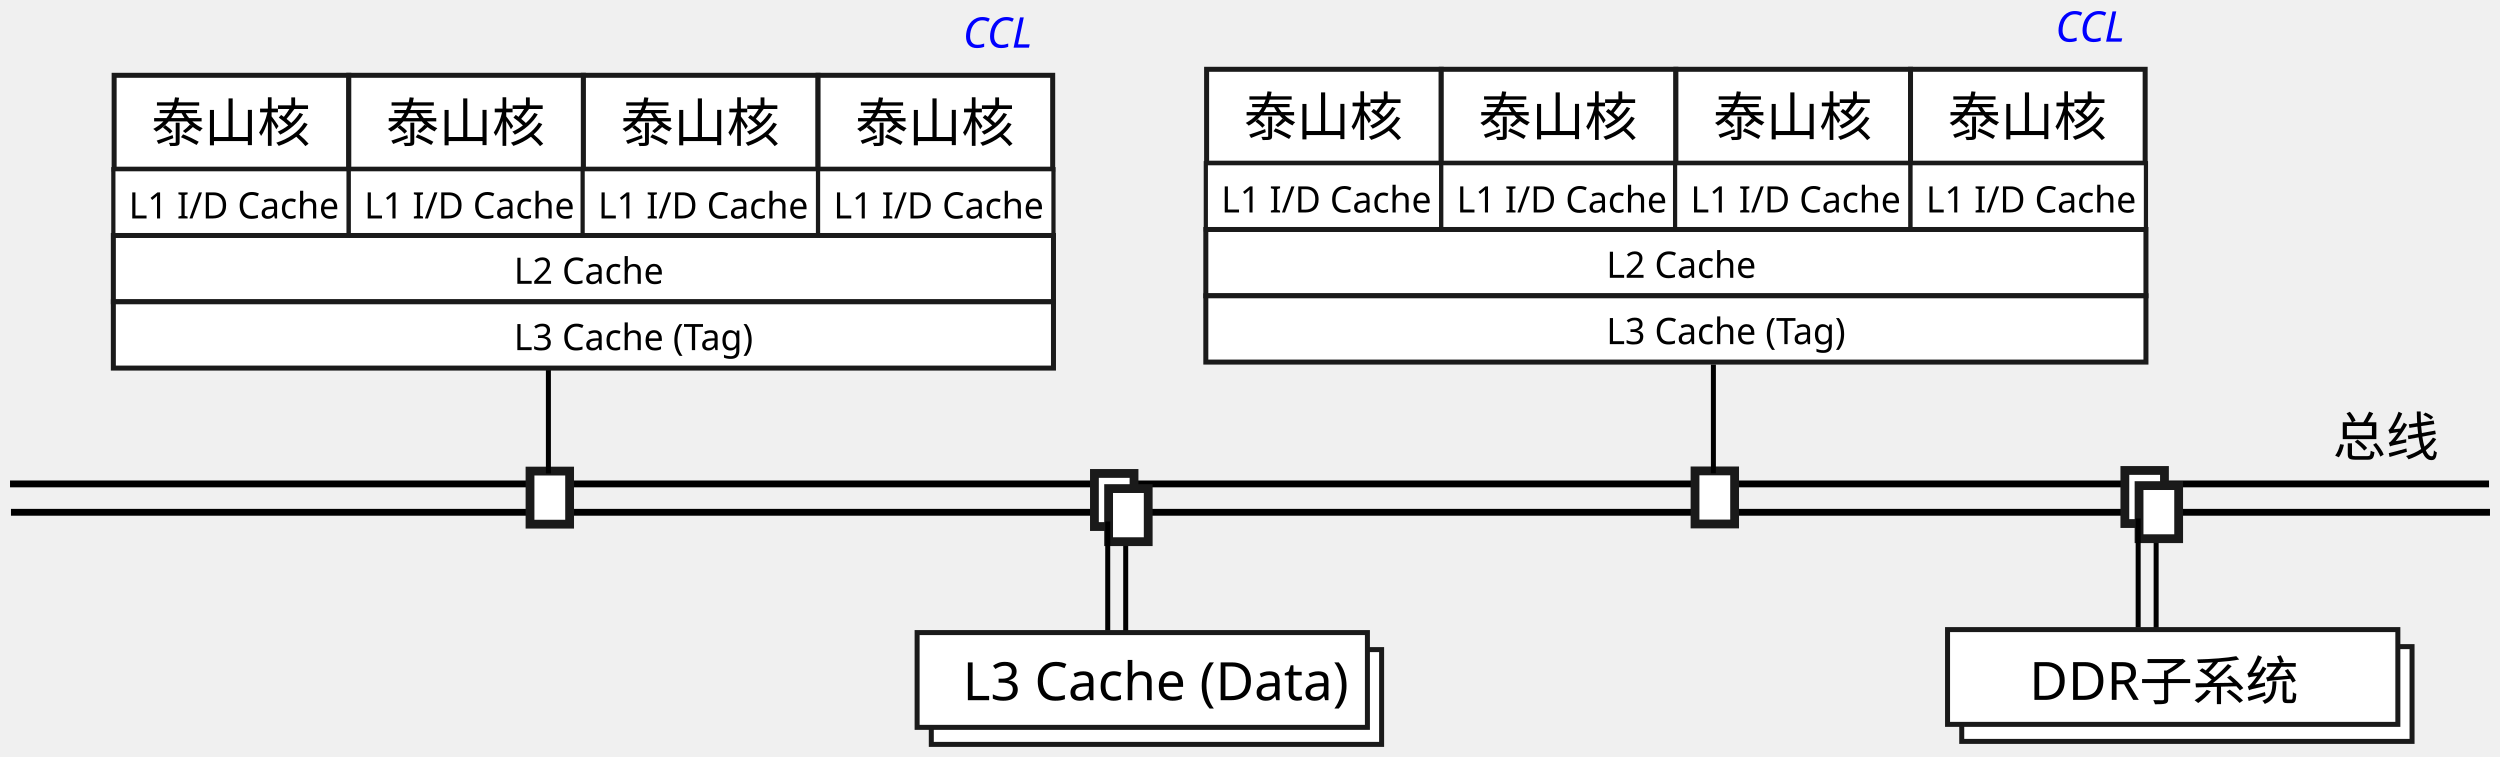
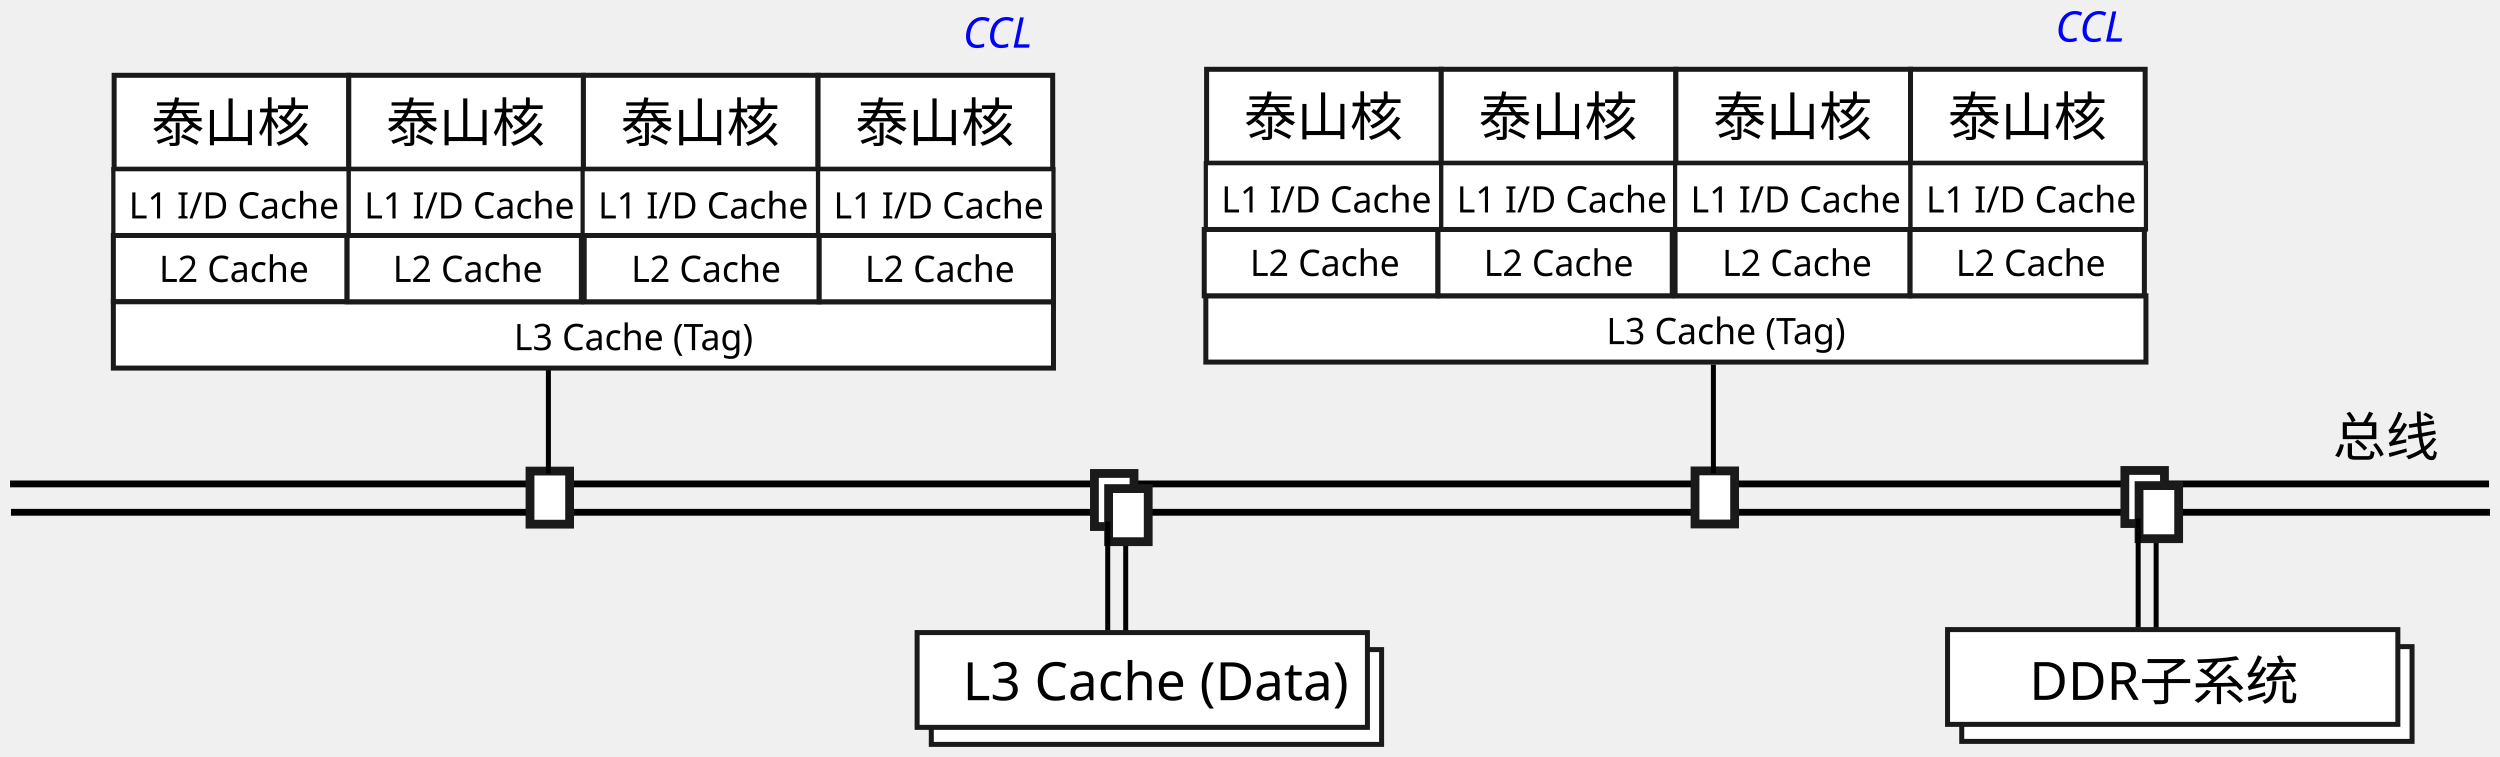
<svg xmlns="http://www.w3.org/2000/svg" width="499.338mm" height="151.181mm" viewBox="0 0 499.338 151.181" version="1.1" id="svg8">
  <defs id="defs2">
    <marker orient="auto" refY="0" refX="0" id="Arrow1Mend" style="overflow:visible">
      <path id="path3412" d="M 0,0 5,-5 -12.5,0 5,5 Z" style="fill:#0000ff;fill-opacity:1;fill-rule:evenodd;stroke:#0000ff;stroke-width:1pt;stroke-opacity:1" transform="matrix(-0.4,0,0,-0.4,-4,0)" />
    </marker>
    <marker orient="auto" refY="0" refX="0" id="marker3534" style="overflow:visible">
      <path id="path3532" d="M 0,0 5,-5 -12.5,0 5,5 Z" style="fill:#0000ff;fill-opacity:1;fill-rule:evenodd;stroke:#0000ff;stroke-width:1pt;stroke-opacity:1" transform="matrix(-0.8,0,0,-0.8,-10,0)" />
    </marker>
    <marker style="overflow:visible" id="marker3452" refX="0" refY="0" orient="auto">
      <path transform="matrix(0.8,0,0,0.8,10,0)" style="fill:#000000;fill-opacity:1;fill-rule:evenodd;stroke:#000000;stroke-width:1pt;stroke-opacity:1" d="M 0,0 5,-5 -12.5,0 5,5 Z" id="path3450" />
    </marker>
    <marker orient="auto" refY="0" refX="0" id="marker3374" style="overflow:visible">
      <path id="path3372" d="M 0,0 5,-5 -12.5,0 5,5 Z" style="fill:#000000;fill-opacity:1;fill-rule:evenodd;stroke:#000000;stroke-width:1pt;stroke-opacity:1" transform="matrix(-0.8,0,0,-0.8,-10,0)" />
    </marker>
    <marker orient="auto" refY="0" refX="0" id="Arrow1Lend" style="overflow:visible">
      <path id="path923" d="M 0,0 5,-5 -12.5,0 5,5 Z" style="fill:#000000;fill-opacity:1;fill-rule:evenodd;stroke:#000000;stroke-width:1pt;stroke-opacity:1" transform="matrix(-0.8,0,0,-0.8,-10,0)" />
    </marker>
    <marker orient="auto" refY="0" refX="0" id="Arrow2Lend" style="overflow:visible">
      <path id="path941" style="fill:#000000;fill-opacity:1;fill-rule:evenodd;stroke:#000000;stroke-width:0.625;stroke-linejoin:round;stroke-opacity:1" d="M 8.719,4.034 -2.207,0.016 8.719,-4.002 c -1.745,2.372 -1.735,5.617 -6e-7,8.035 z" transform="matrix(-1.1,0,0,-1.1,-1.1,0)" />
    </marker>
    <marker orient="auto" refY="0" refX="0" id="Arrow1Lend-2" style="overflow:visible">
      <path id="path923-7" d="M 0,0 5,-5 -12.5,0 5,5 Z" style="fill:#000000;fill-opacity:1;fill-rule:evenodd;stroke:#000000;stroke-width:1pt;stroke-opacity:1" transform="matrix(-0.8,0,0,-0.8,-10,0)" />
    </marker>
    <marker orient="auto" refY="0" refX="0" id="Arrow1Mend-1" style="overflow:visible">
      <path id="path3412-9" d="M 0,0 5,-5 -12.5,0 5,5 Z" style="fill:#0000ff;fill-opacity:1;fill-rule:evenodd;stroke:#0000ff;stroke-width:1pt;stroke-opacity:1" transform="matrix(-0.4,0,0,-0.4,-4,0)" />
    </marker>
    <marker orient="auto" refY="0" refX="0" id="Arrow1Mend-1-4" style="overflow:visible">
      <path id="path3412-9-5" d="M 0,0 5,-5 -12.5,0 5,5 Z" style="fill:#0000ff;fill-opacity:1;fill-rule:evenodd;stroke:#0000ff;stroke-width:1pt;stroke-opacity:1" transform="matrix(-0.4,0,0,-0.4,-4,0)" />
    </marker>
    <marker orient="auto" refY="0" refX="0" id="Arrow1Mend-6" style="overflow:visible">
      <path id="path3412-93" d="M 0,0 5,-5 -12.5,0 5,5 Z" style="fill:#0000ff;fill-opacity:1;fill-rule:evenodd;stroke:#0000ff;stroke-width:1pt;stroke-opacity:1" transform="matrix(-0.4,0,0,-0.4,-4,0)" />
    </marker>
    <marker orient="auto" refY="0" refX="0" id="Arrow1Mend-2" style="overflow:visible">
      <path id="path3412-5" d="M 0,0 5,-5 -12.5,0 5,5 Z" style="fill:#0000ff;fill-opacity:1;fill-rule:evenodd;stroke:#0000ff;stroke-width:1pt;stroke-opacity:1" transform="matrix(-0.4,0,0,-0.4,-4,0)" />
    </marker>
    <marker orient="auto" refY="0" refX="0" id="Arrow1Mend-2-7" style="overflow:visible">
      <path id="path3412-5-4" d="M 0,0 5,-5 -12.5,0 5,5 Z" style="fill:#0000ff;fill-opacity:1;fill-rule:evenodd;stroke:#0000ff;stroke-width:1pt;stroke-opacity:1" transform="matrix(-0.4,0,0,-0.4,-4,0)" />
    </marker>
  </defs>
  <g id="layer1" transform="translate(-57.87259,340.9226)">
    <path style="fill:none;stroke:#000000;stroke-width:1;stroke-linecap:butt;stroke-linejoin:miter;stroke-miterlimit:4;stroke-dasharray:none;stroke-opacity:1" d="m 282.716,-211.062 v -21.734" id="path1023-4-2-6-6-5" />
    <text xml:space="preserve" style="font-style:normal;font-weight:normal;font-size:10.583px;line-height:1.25;font-family:sans-serif;letter-spacing:0px;word-spacing:0px;fill:#000000;fill-opacity:1;stroke:none;stroke-width:0.265" x="523.834" y="-249.834" id="text2119-4-9-7">
      <tspan id="tspan2117-0-8-2" x="523.834" y="-249.834" style="stroke-width:0.265">总线</tspan>
    </text>
    <path style="fill:none;stroke:#000000;stroke-width:1.365;stroke-linecap:butt;stroke-linejoin:miter;stroke-miterlimit:4;stroke-dasharray:none;stroke-opacity:1" d="M 59.873,-244.269 H 555.021" id="path971" />
    <path style="fill:none;stroke:#000000;stroke-width:1.365;stroke-linecap:butt;stroke-linejoin:miter;stroke-miterlimit:4;stroke-dasharray:none;stroke-opacity:1" d="M 60.062,-238.599 H 555.21" id="path971-6" />
    <rect style="opacity:1;fill:#ffffff;fill-opacity:1;stroke:#1a1a1a;stroke-width:1.758;stroke-miterlimit:4;stroke-dasharray:none;stroke-dashoffset:0" id="rect873-36-7-93-8-0-2-3-6-0-0" width="7.91" height="10.603" x="163.735" y="-246.83" />
    <path style="fill:none;stroke:#000000;stroke-width:1;stroke-linecap:butt;stroke-linejoin:miter;stroke-miterlimit:4;stroke-dasharray:none;stroke-opacity:1" d="m 167.407,-246.348 v -21.734" id="path1023" />
    <rect style="opacity:1;fill:#ffffff;fill-opacity:1;stroke:#1a1a1a;stroke-width:1.758;stroke-miterlimit:4;stroke-dasharray:none;stroke-dashoffset:0" id="rect873-36-7-93-8-0-2-3-6-0-0-3" width="7.91" height="10.603" x="396.427" y="-246.868" />
    <path style="fill:none;stroke:#000000;stroke-width:1;stroke-linecap:butt;stroke-linejoin:miter;stroke-miterlimit:4;stroke-dasharray:none;stroke-opacity:1" d="m 400.098,-246.386 v -21.734" id="path1023-4" />
    <rect style="opacity:1;fill:#ffffff;fill-opacity:1;stroke:#1a1a1a;stroke-width:1.758;stroke-miterlimit:4;stroke-dasharray:none;stroke-dashoffset:0" id="rect873-36-7-93-8-0-2-3-6-0-0-3-3" width="7.91" height="10.603" x="276.467" y="-246.358" />
    <rect style="opacity:1;fill:#ffffff;fill-opacity:1;stroke:#1a1a1a;stroke-width:1.758;stroke-miterlimit:4;stroke-dasharray:none;stroke-dashoffset:0" id="rect873-36-7-93-8-0-2-3-6-0-0-3-3-1" width="7.91" height="10.603" x="279.301" y="-243.334" />
    <rect style="opacity:1;fill:#ffffff;fill-opacity:1;stroke:#1a1a1a;stroke-width:1;stroke-miterlimit:4;stroke-dasharray:none;stroke-dashoffset:0" id="rect873-36-7-93-8-0-2-3-6-0-1-6-0-5-3" width="89.942" height="18.93" x="243.887" y="-211.172" />
    <rect style="opacity:1;fill:#ffffff;fill-opacity:1;stroke:#1a1a1a;stroke-width:1;stroke-miterlimit:4;stroke-dasharray:none;stroke-dashoffset:0" id="rect873-36-7-93-8-0-2-3-6-0-1-6-4-7" width="89.942" height="18.93" x="241.052" y="-214.574" />
    <text xml:space="preserve" style="font-style:normal;font-weight:normal;font-size:10.583px;line-height:1.25;font-family:sans-serif;letter-spacing:0px;word-spacing:0px;fill:#000000;fill-opacity:1;stroke:none;stroke-width:0.265" x="250.156" y="-201.069" id="text2119-4-6-2-9-2-1-7-4">
      <tspan id="tspan2117-0-7-9-3-9-0-6-5" x="250.156" y="-201.069" style="stroke-width:0.265">L3 Cache (Data)</tspan>
    </text>
    <path style="fill:none;stroke:#000000;stroke-width:1;stroke-linecap:butt;stroke-linejoin:miter;stroke-miterlimit:4;stroke-dasharray:none;stroke-opacity:1" d="m 279.125,-215.03 v -21.734" id="path1023-4-2-6-6-2" />
    <flowRoot xml:space="preserve" id="flowRoot1825" style="font-style:normal;font-weight:normal;font-size:40px;line-height:1.25;font-family:sans-serif;letter-spacing:0px;word-spacing:0px;fill:#000000;fill-opacity:1;stroke:none" transform="matrix(0.2645833,0,0,0.2645833,57.87259,-398.2)">
      <flowRegion id="flowRegion1827">
        <rect id="rect1829" width="539.286" height="467.857" x="229.286" y="-52.818" />
      </flowRegion>
      <flowPara id="flowPara1831" />
    </flowRoot>
    <rect style="opacity:1;fill:#ffffff;fill-opacity:1;stroke:#1a1a1a;stroke-width:1;stroke-miterlimit:4;stroke-dasharray:none;stroke-dashoffset:0" id="rect873-36-7-93-8-0-2-2" width="46.865" height="18.753" x="80.67" y="-325.882" />
    <text xml:space="preserve" style="font-style:normal;font-weight:normal;font-size:10.583px;line-height:1.25;font-family:sans-serif;letter-spacing:0px;word-spacing:0px;fill:#000000;fill-opacity:1;stroke:none;stroke-width:0.265" x="88.11" y="-312.609" id="text2119-4-0">
      <tspan id="tspan2117-0-23" x="88.11" y="-312.609" style="stroke-width:0.265">泰山核</tspan>
    </text>
    <path style="fill:none;stroke:#000000;stroke-width:1;stroke-linecap:butt;stroke-linejoin:miter;stroke-miterlimit:4;stroke-dasharray:none;stroke-opacity:1" d="m 488.53,-211.659 v -21.734" id="path1023-4-2-6-6-5-9" />
    <rect style="opacity:1;fill:#ffffff;fill-opacity:1;stroke:#1a1a1a;stroke-width:1.758;stroke-miterlimit:4;stroke-dasharray:none;stroke-dashoffset:0" id="rect873-36-7-93-8-0-2-3-6-0-0-3-3-7" width="7.91" height="10.603" x="482.281" y="-246.955" />
    <rect style="opacity:1;fill:#ffffff;fill-opacity:1;stroke:#1a1a1a;stroke-width:1.758;stroke-miterlimit:4;stroke-dasharray:none;stroke-dashoffset:0" id="rect873-36-7-93-8-0-2-3-6-0-0-3-3-1-3" width="7.91" height="10.603" x="485.116" y="-243.931" />
    <rect style="opacity:1;fill:#ffffff;fill-opacity:1;stroke:#1a1a1a;stroke-width:1;stroke-miterlimit:4;stroke-dasharray:none;stroke-dashoffset:0" id="rect873-36-7-93-8-0-2-3-6-0-1-6-0-5-3-6" width="89.942" height="18.93" x="449.701" y="-211.769" />
    <rect style="opacity:1;fill:#ffffff;fill-opacity:1;stroke:#1a1a1a;stroke-width:1;stroke-miterlimit:4;stroke-dasharray:none;stroke-dashoffset:0" id="rect873-36-7-93-8-0-2-3-6-0-1-6-4-7-1" width="89.942" height="18.93" x="446.866" y="-215.17" />
    <text xml:space="preserve" style="font-style:normal;font-weight:normal;font-size:10.583px;line-height:1.25;font-family:sans-serif;letter-spacing:0px;word-spacing:0px;fill:#000000;fill-opacity:1;stroke:none;stroke-width:0.265" x="463.186" y="-201.131" id="text2119-4-6-2-9-2-1-7-4-2">
      <tspan id="tspan2117-0-7-9-3-9-0-6-5-9" x="463.186" y="-201.131" style="stroke-width:0.265">DDR子系统</tspan>
    </text>
    <path style="fill:none;stroke:#000000;stroke-width:1;stroke-linecap:butt;stroke-linejoin:miter;stroke-miterlimit:4;stroke-dasharray:none;stroke-opacity:1" d="m 484.939,-215.627 v -21.734" id="path1023-4-2-6-6-2-3" />
    <rect style="opacity:1;fill:#ffffff;fill-opacity:1;stroke:#1a1a1a;stroke-width:1;stroke-miterlimit:4;stroke-dasharray:none;stroke-dashoffset:0" id="rect873-36-7-93-8-0-2-2-68" width="46.865" height="18.753" x="127.536" y="-325.882" />
    <text xml:space="preserve" style="font-style:normal;font-weight:normal;font-size:10.583px;line-height:1.25;font-family:sans-serif;letter-spacing:0px;word-spacing:0px;fill:#000000;fill-opacity:1;stroke:none;stroke-width:0.265" x="134.975" y="-312.609" id="text2119-4-0-8">
      <tspan id="tspan2117-0-23-4" x="134.975" y="-312.609" style="stroke-width:0.265">泰山核</tspan>
    </text>
    <rect style="opacity:1;fill:#ffffff;fill-opacity:1;stroke:#1a1a1a;stroke-width:0.842;stroke-miterlimit:4;stroke-dasharray:none;stroke-dashoffset:0" id="rect873-36-7-93-8-0-2-2-3" width="47.023" height="13.242" x="80.512" y="-307.129" />
    <text xml:space="preserve" style="font-style:normal;font-weight:normal;font-size:7.196px;line-height:1.25;font-family:sans-serif;letter-spacing:0px;word-spacing:0px;fill:#000000;fill-opacity:1;stroke:none;stroke-width:0.18" x="84.661" y="-293.548" id="text2119-4-0-0-1" transform="scale(0.9874235,1.012737)">
      <tspan id="tspan2117-0-23-6-4" x="84.661" y="-293.548" style="stroke-width:0.18">L1 I/D Cache</tspan>
    </text>
    <rect style="opacity:1;fill:#ffffff;fill-opacity:1;stroke:#1a1a1a;stroke-width:0.842;stroke-miterlimit:4;stroke-dasharray:none;stroke-dashoffset:0" id="rect873-36-7-93-8-0-2-2-3-9" width="47.023" height="13.242" x="127.536" y="-307.129" />
    <text xml:space="preserve" style="font-style:normal;font-weight:normal;font-size:7.196px;line-height:1.25;font-family:sans-serif;letter-spacing:0px;word-spacing:0px;fill:#000000;fill-opacity:1;stroke:none;stroke-width:0.18" x="132.284" y="-293.548" id="text2119-4-0-0-1-2" transform="scale(0.9874235,1.012737)">
      <tspan id="tspan2117-0-23-6-4-0" x="132.284" y="-293.548" style="stroke-width:0.18">L1 I/D Cache</tspan>
    </text>
    <rect style="opacity:1;fill:#ffffff;fill-opacity:1;stroke:#1a1a1a;stroke-width:1;stroke-miterlimit:4;stroke-dasharray:none;stroke-dashoffset:0" id="rect873-36-7-93-8-0-2-2-689" width="46.865" height="18.753" x="174.401" y="-325.882" />
    <text xml:space="preserve" style="font-style:normal;font-weight:normal;font-size:10.583px;line-height:1.25;font-family:sans-serif;letter-spacing:0px;word-spacing:0px;fill:#000000;fill-opacity:1;stroke:none;stroke-width:0.265" x="181.841" y="-312.609" id="text2119-4-0-2">
      <tspan id="tspan2117-0-23-66" x="181.841" y="-312.609" style="stroke-width:0.265">泰山核</tspan>
    </text>
    <rect style="opacity:1;fill:#ffffff;fill-opacity:1;stroke:#1a1a1a;stroke-width:1;stroke-miterlimit:4;stroke-dasharray:none;stroke-dashoffset:0" id="rect873-36-7-93-8-0-2-2-68-4" width="46.865" height="18.753" x="221.266" y="-325.882" />
    <text xml:space="preserve" style="font-style:normal;font-weight:normal;font-size:10.583px;line-height:1.25;font-family:sans-serif;letter-spacing:0px;word-spacing:0px;fill:#000000;fill-opacity:1;stroke:none;stroke-width:0.265" x="228.706" y="-312.609" id="text2119-4-0-8-9">
      <tspan id="tspan2117-0-23-4-5" x="228.706" y="-312.609" style="stroke-width:0.265">泰山核</tspan>
    </text>
    <rect style="opacity:1;fill:#ffffff;fill-opacity:1;stroke:#1a1a1a;stroke-width:0.842;stroke-miterlimit:4;stroke-dasharray:none;stroke-dashoffset:0" id="rect873-36-7-93-8-0-2-2-3-0" width="47.023" height="13.242" x="174.243" y="-307.129" />
    <text xml:space="preserve" style="font-style:normal;font-weight:normal;font-size:7.196px;line-height:1.25;font-family:sans-serif;letter-spacing:0px;word-spacing:0px;fill:#000000;fill-opacity:1;stroke:none;stroke-width:0.18" x="179.585" y="-293.548" id="text2119-4-0-0-1-4" transform="scale(0.9874235,1.012737)">
      <tspan id="tspan2117-0-23-6-4-8" x="179.585" y="-293.548" style="stroke-width:0.18">L1 I/D Cache</tspan>
    </text>
    <rect style="opacity:1;fill:#ffffff;fill-opacity:1;stroke:#1a1a1a;stroke-width:0.842;stroke-miterlimit:4;stroke-dasharray:none;stroke-dashoffset:0" id="rect873-36-7-93-8-0-2-2-3-9-7" width="47.023" height="13.242" x="221.266" y="-307.129" />
    <text xml:space="preserve" style="font-style:normal;font-weight:normal;font-size:7.196px;line-height:1.25;font-family:sans-serif;letter-spacing:0px;word-spacing:0px;fill:#000000;fill-opacity:1;stroke:none;stroke-width:0.18" x="227.208" y="-293.548" id="text2119-4-0-0-1-2-1" transform="scale(0.9874235,1.012737)">
      <tspan id="tspan2117-0-23-6-4-0-7" x="227.208" y="-293.548" style="stroke-width:0.18">L1 I/D Cache</tspan>
    </text>
-     <rect style="opacity:1;fill:#ffffff;fill-opacity:1;stroke:#1a1a1a;stroke-width:1;stroke-miterlimit:4;stroke-dasharray:none;stroke-dashoffset:0" id="rect873-36-7-93-8-0-2-2-3-2" width="187.777" height="13.242" x="80.512" y="-293.887" />
-     <text xml:space="preserve" style="font-style:normal;font-weight:normal;font-size:7.196px;line-height:1.25;font-family:sans-serif;letter-spacing:0px;word-spacing:0px;fill:#000000;fill-opacity:1;stroke:none;stroke-width:0.18" x="162.559" y="-280.659" id="text2119-4-0-0-1-7" transform="scale(0.9874235,1.012737)">
-       <tspan id="tspan2117-0-23-6-4-2" x="162.559" y="-280.659" style="stroke-width:0.18">L2 Cache</tspan>
+     <rect style="opacity:1;fill:#ffffff;fill-opacity:1;stroke:#1a1a1a;stroke-width:1;stroke-miterlimit:4;stroke-dasharray:none;stroke-dashoffset:0" id="rect873-36-7-93-8-0-2-2-3-2" width="46.688" height="13.242" x="80.512" y="-293.887" />
+     <text xml:space="preserve" style="font-style:normal;font-weight:normal;font-size:7.196px;line-height:1.25;font-family:sans-serif;letter-spacing:0px;word-spacing:0px;fill:#000000;fill-opacity:1;stroke:none;stroke-width:0.18" x="90.786" y="-281.033" id="text2119-4-0-0-1-7" transform="scale(0.9874235,1.012737)">
+       <tspan id="tspan2117-0-23-6-4-2" x="90.786" y="-281.033" style="stroke-width:0.18">L2 Cache</tspan>
    </text>
    <rect style="opacity:1;fill:#ffffff;fill-opacity:1;stroke:#1a1a1a;stroke-width:1;stroke-miterlimit:4;stroke-dasharray:none;stroke-dashoffset:0" id="rect873-36-7-93-8-0-2-2-3-2-2" width="187.777" height="13.242" x="80.512" y="-280.646" />
    <text xml:space="preserve" style="font-style:normal;font-weight:normal;font-size:7.196px;line-height:1.25;font-family:sans-serif;letter-spacing:0px;word-spacing:0px;fill:#000000;fill-opacity:1;stroke:none;stroke-width:0.18" x="162.559" y="-267.584" id="text2119-4-0-0-1-7-6" transform="scale(0.9874235,1.012737)">
      <tspan id="tspan2117-0-23-6-4-2-1" x="162.559" y="-267.584" style="stroke-width:0.18">L3 Cache (Tag)</tspan>
    </text>
    <text xml:space="preserve" style="font-style:normal;font-weight:normal;font-size:10.583px;line-height:1.25;font-family:sans-serif;letter-spacing:0px;word-spacing:0px;fill:#000000;fill-opacity:1;stroke:none;stroke-width:0.265" x="250.212" y="-331.399" id="text2119-4-9-7-7-3-5-0">
      <tspan id="tspan2117-0-8-2-8-6-4-6" x="250.212" y="-331.399" style="font-style:italic;font-variant:normal;font-weight:normal;font-stretch:normal;font-size:8.467px;font-family:sans-serif;-inkscape-font-specification:'sans-serif Italic';fill:#0000ff;stroke-width:0.265">CCL</tspan>
    </text>
    <rect style="opacity:1;fill:#ffffff;fill-opacity:1;stroke:#1a1a1a;stroke-width:1;stroke-miterlimit:4;stroke-dasharray:none;stroke-dashoffset:0" id="rect873-36-7-93-8-0-2-2-1" width="46.865" height="18.753" x="298.875" y="-327.081" />
    <text xml:space="preserve" style="font-style:normal;font-weight:normal;font-size:10.583px;line-height:1.25;font-family:sans-serif;letter-spacing:0px;word-spacing:0px;fill:#000000;fill-opacity:1;stroke:none;stroke-width:0.265" x="306.315" y="-313.807" id="text2119-4-0-5">
      <tspan id="tspan2117-0-23-9" x="306.315" y="-313.807" style="stroke-width:0.265">泰山核</tspan>
    </text>
    <rect style="opacity:1;fill:#ffffff;fill-opacity:1;stroke:#1a1a1a;stroke-width:1;stroke-miterlimit:4;stroke-dasharray:none;stroke-dashoffset:0" id="rect873-36-7-93-8-0-2-2-68-49" width="46.865" height="18.753" x="345.741" y="-327.081" />
    <text xml:space="preserve" style="font-style:normal;font-weight:normal;font-size:10.583px;line-height:1.25;font-family:sans-serif;letter-spacing:0px;word-spacing:0px;fill:#000000;fill-opacity:1;stroke:none;stroke-width:0.265" x="353.18" y="-313.807" id="text2119-4-0-8-0">
      <tspan id="tspan2117-0-23-4-9" x="353.18" y="-313.807" style="stroke-width:0.265">泰山核</tspan>
    </text>
    <rect style="opacity:1;fill:#ffffff;fill-opacity:1;stroke:#1a1a1a;stroke-width:0.842;stroke-miterlimit:4;stroke-dasharray:none;stroke-dashoffset:0" id="rect873-36-7-93-8-0-2-2-3-1" width="47.023" height="13.242" x="298.717" y="-308.328" />
    <text xml:space="preserve" style="font-style:normal;font-weight:normal;font-size:7.196px;line-height:1.25;font-family:sans-serif;letter-spacing:0px;word-spacing:0px;fill:#000000;fill-opacity:1;stroke:none;stroke-width:0.18" x="305.645" y="-294.731" id="text2119-4-0-0-1-77" transform="scale(0.9874235,1.012737)">
      <tspan id="tspan2117-0-23-6-4-1" x="305.645" y="-294.731" style="stroke-width:0.18">L1 I/D Cache</tspan>
    </text>
    <rect style="opacity:1;fill:#ffffff;fill-opacity:1;stroke:#1a1a1a;stroke-width:0.842;stroke-miterlimit:4;stroke-dasharray:none;stroke-dashoffset:0" id="rect873-36-7-93-8-0-2-2-3-9-1" width="47.023" height="13.242" x="345.741" y="-308.328" />
    <text xml:space="preserve" style="font-style:normal;font-weight:normal;font-size:7.196px;line-height:1.25;font-family:sans-serif;letter-spacing:0px;word-spacing:0px;fill:#000000;fill-opacity:1;stroke:none;stroke-width:0.18" x="353.268" y="-294.731" id="text2119-4-0-0-1-2-5" transform="scale(0.9874235,1.012737)">
      <tspan id="tspan2117-0-23-6-4-0-9" x="353.268" y="-294.731" style="stroke-width:0.18">L1 I/D Cache</tspan>
    </text>
    <rect style="opacity:1;fill:#ffffff;fill-opacity:1;stroke:#1a1a1a;stroke-width:1;stroke-miterlimit:4;stroke-dasharray:none;stroke-dashoffset:0" id="rect873-36-7-93-8-0-2-2-689-7" width="46.865" height="18.753" x="392.606" y="-327.081" />
    <text xml:space="preserve" style="font-style:normal;font-weight:normal;font-size:10.583px;line-height:1.25;font-family:sans-serif;letter-spacing:0px;word-spacing:0px;fill:#000000;fill-opacity:1;stroke:none;stroke-width:0.265" x="400.045" y="-313.807" id="text2119-4-0-2-7">
      <tspan id="tspan2117-0-23-66-6" x="400.045" y="-313.807" style="stroke-width:0.265">泰山核</tspan>
    </text>
    <rect style="opacity:1;fill:#ffffff;fill-opacity:1;stroke:#1a1a1a;stroke-width:1;stroke-miterlimit:4;stroke-dasharray:none;stroke-dashoffset:0" id="rect873-36-7-93-8-0-2-2-68-4-7" width="46.865" height="18.753" x="439.471" y="-327.081" />
    <text xml:space="preserve" style="font-style:normal;font-weight:normal;font-size:10.583px;line-height:1.25;font-family:sans-serif;letter-spacing:0px;word-spacing:0px;fill:#000000;fill-opacity:1;stroke:none;stroke-width:0.265" x="446.911" y="-313.807" id="text2119-4-0-8-9-3">
      <tspan id="tspan2117-0-23-4-5-6" x="446.911" y="-313.807" style="stroke-width:0.265">泰山核</tspan>
    </text>
    <rect style="opacity:1;fill:#ffffff;fill-opacity:1;stroke:#1a1a1a;stroke-width:0.842;stroke-miterlimit:4;stroke-dasharray:none;stroke-dashoffset:0" id="rect873-36-7-93-8-0-2-2-3-0-5" width="47.023" height="13.242" x="392.447" y="-308.328" />
    <text xml:space="preserve" style="font-style:normal;font-weight:normal;font-size:7.196px;line-height:1.25;font-family:sans-serif;letter-spacing:0px;word-spacing:0px;fill:#000000;fill-opacity:1;stroke:none;stroke-width:0.18" x="400.569" y="-294.732" id="text2119-4-0-0-1-4-6" transform="scale(0.9874235,1.012737)">
      <tspan id="tspan2117-0-23-6-4-8-3" x="400.569" y="-294.732" style="stroke-width:0.18">L1 I/D Cache</tspan>
    </text>
    <rect style="opacity:1;fill:#ffffff;fill-opacity:1;stroke:#1a1a1a;stroke-width:0.842;stroke-miterlimit:4;stroke-dasharray:none;stroke-dashoffset:0" id="rect873-36-7-93-8-0-2-2-3-9-7-9" width="47.023" height="13.242" x="439.471" y="-308.328" />
    <text xml:space="preserve" style="font-style:normal;font-weight:normal;font-size:7.196px;line-height:1.25;font-family:sans-serif;letter-spacing:0px;word-spacing:0px;fill:#000000;fill-opacity:1;stroke:none;stroke-width:0.18" x="448.192" y="-294.732" id="text2119-4-0-0-1-2-1-4" transform="scale(0.9874235,1.012737)">
      <tspan id="tspan2117-0-23-6-4-0-7-8" x="448.192" y="-294.732" style="stroke-width:0.18">L1 I/D Cache</tspan>
    </text>
-     <rect style="opacity:1;fill:#ffffff;fill-opacity:1;stroke:#1a1a1a;stroke-width:1;stroke-miterlimit:4;stroke-dasharray:none;stroke-dashoffset:0" id="rect873-36-7-93-8-0-2-2-3-2-1" width="187.777" height="13.242" x="298.717" y="-295.086" />
-     <text xml:space="preserve" style="font-style:normal;font-weight:normal;font-size:7.196px;line-height:1.25;font-family:sans-serif;letter-spacing:0px;word-spacing:0px;fill:#000000;fill-opacity:1;stroke:none;stroke-width:0.18" x="383.543" y="-281.843" id="text2119-4-0-0-1-7-2" transform="scale(0.9874235,1.012737)">
-       <tspan id="tspan2117-0-23-6-4-2-9" x="383.543" y="-281.843" style="stroke-width:0.18">L2 Cache</tspan>
-     </text>
    <rect style="opacity:1;fill:#ffffff;fill-opacity:1;stroke:#1a1a1a;stroke-width:1;stroke-miterlimit:4;stroke-dasharray:none;stroke-dashoffset:0" id="rect873-36-7-93-8-0-2-2-3-2-2-3" width="187.777" height="13.242" x="298.717" y="-281.844" />
    <text xml:space="preserve" style="font-style:normal;font-weight:normal;font-size:7.196px;line-height:1.25;font-family:sans-serif;letter-spacing:0px;word-spacing:0px;fill:#000000;fill-opacity:1;stroke:none;stroke-width:0.18" x="383.543" y="-268.768" id="text2119-4-0-0-1-7-6-9" transform="scale(0.9874235,1.012737)">
      <tspan id="tspan2117-0-23-6-4-2-1-0" x="383.543" y="-268.768" style="stroke-width:0.18">L3 Cache (Tag)</tspan>
    </text>
    <text xml:space="preserve" style="font-style:normal;font-weight:normal;font-size:10.583px;line-height:1.25;font-family:sans-serif;letter-spacing:0px;word-spacing:0px;fill:#000000;fill-opacity:1;stroke:none;stroke-width:0.265" x="468.417" y="-332.598" id="text2119-4-9-7-7-3-5-0-8">
      <tspan id="tspan2117-0-8-2-8-6-4-6-8" x="468.417" y="-332.598" style="font-style:italic;font-variant:normal;font-weight:normal;font-stretch:normal;font-size:8.467px;font-family:sans-serif;-inkscape-font-specification:'sans-serif Italic';fill:#0000ff;stroke-width:0.265">CCL</tspan>
    </text>
+     <rect style="opacity:1;fill:#ffffff;fill-opacity:1;stroke:#1a1a1a;stroke-width:1;stroke-miterlimit:4;stroke-dasharray:none;stroke-dashoffset:0" id="rect873-36-7-93-8-0-2-2-3-2-3" width="46.792" height="13.242" x="127.2" y="-293.887" />
+     <text xml:space="preserve" style="font-style:normal;font-weight:normal;font-size:7.196px;line-height:1.25;font-family:sans-serif;letter-spacing:0px;word-spacing:0px;fill:#000000;fill-opacity:1;stroke:none;stroke-width:0.18" x="138.068" y="-281.033" id="text2119-4-0-0-1-7-67" transform="scale(0.9874235,1.012737)">
+       <tspan id="tspan2117-0-23-6-4-2-5" x="138.068" y="-281.033" style="stroke-width:0.18">L2 Cache</tspan>
+     </text>
+     <rect style="opacity:1;fill:#ffffff;fill-opacity:1;stroke:#1a1a1a;stroke-width:1;stroke-miterlimit:4;stroke-dasharray:none;stroke-dashoffset:0" id="rect873-36-7-93-8-0-2-2-3-2-9" width="46.938" height="13.242" x="174.559" y="-293.887" />
+     <text xml:space="preserve" style="font-style:normal;font-weight:normal;font-size:7.196px;line-height:1.25;font-family:sans-serif;letter-spacing:0px;word-spacing:0px;fill:#000000;fill-opacity:1;stroke:none;stroke-width:0.18" x="186.284" y="-281.033" id="text2119-4-0-0-1-7-3" transform="scale(0.9874235,1.012737)">
+       <tspan id="tspan2117-0-23-6-4-2-6" x="186.284" y="-281.033" style="stroke-width:0.18">L2 Cache</tspan>
+     </text>
+     <rect style="opacity:1;fill:#ffffff;fill-opacity:1;stroke:#1a1a1a;stroke-width:1;stroke-miterlimit:4;stroke-dasharray:none;stroke-dashoffset:0" id="rect873-36-7-93-8-0-2-2-3-2-3-0" width="46.792" height="13.242" x="221.497" y="-293.887" />
+     <text xml:space="preserve" style="font-style:normal;font-weight:normal;font-size:7.196px;line-height:1.25;font-family:sans-serif;letter-spacing:0px;word-spacing:0px;fill:#000000;fill-opacity:1;stroke:none;stroke-width:0.18" x="233.567" y="-281.033" id="text2119-4-0-0-1-7-67-6" transform="scale(0.9874235,1.012737)">
+       <tspan id="tspan2117-0-23-6-4-2-5-2" x="233.567" y="-281.033" style="stroke-width:0.18">L2 Cache</tspan>
+     </text>
+     <rect style="opacity:1;fill:#ffffff;fill-opacity:1;stroke:#1a1a1a;stroke-width:1;stroke-miterlimit:4;stroke-dasharray:none;stroke-dashoffset:0" id="rect873-36-7-93-8-0-2-2-3-2-6" width="46.688" height="13.242" x="298.401" y="-295.086" />
+     <text xml:space="preserve" style="font-style:normal;font-weight:normal;font-size:7.196px;line-height:1.25;font-family:sans-serif;letter-spacing:0px;word-spacing:0px;fill:#000000;fill-opacity:1;stroke:none;stroke-width:0.18" x="311.449" y="-282.216" id="text2119-4-0-0-1-7-1" transform="scale(0.9874235,1.012737)">
+       <tspan id="tspan2117-0-23-6-4-2-8" x="311.449" y="-282.216" style="stroke-width:0.18">L2 Cache</tspan>
+     </text>
+     <rect style="opacity:1;fill:#ffffff;fill-opacity:1;stroke:#1a1a1a;stroke-width:1;stroke-miterlimit:4;stroke-dasharray:none;stroke-dashoffset:0" id="rect873-36-7-93-8-0-2-2-3-2-3-7" width="46.792" height="13.242" x="345.088" y="-295.086" />
+     <text xml:space="preserve" style="font-style:normal;font-weight:normal;font-size:7.196px;line-height:1.25;font-family:sans-serif;letter-spacing:0px;word-spacing:0px;fill:#000000;fill-opacity:1;stroke:none;stroke-width:0.18" x="358.732" y="-282.216" id="text2119-4-0-0-1-7-67-9" transform="scale(0.9874235,1.012737)">
+       <tspan id="tspan2117-0-23-6-4-2-5-20" x="358.732" y="-282.216" style="stroke-width:0.18">L2 Cache</tspan>
+     </text>
+     <rect style="opacity:1;fill:#ffffff;fill-opacity:1;stroke:#1a1a1a;stroke-width:1;stroke-miterlimit:4;stroke-dasharray:none;stroke-dashoffset:0" id="rect873-36-7-93-8-0-2-2-3-2-9-2" width="46.938" height="13.242" x="392.447" y="-295.086" />
+     <text xml:space="preserve" style="font-style:normal;font-weight:normal;font-size:7.196px;line-height:1.25;font-family:sans-serif;letter-spacing:0px;word-spacing:0px;fill:#000000;fill-opacity:1;stroke:none;stroke-width:0.18" x="406.948" y="-282.216" id="text2119-4-0-0-1-7-3-3" transform="scale(0.9874235,1.012737)">
+       <tspan id="tspan2117-0-23-6-4-2-6-7" x="406.948" y="-282.216" style="stroke-width:0.18">L2 Cache</tspan>
+     </text>
+     <rect style="opacity:1;fill:#ffffff;fill-opacity:1;stroke:#1a1a1a;stroke-width:1;stroke-miterlimit:4;stroke-dasharray:none;stroke-dashoffset:0" id="rect873-36-7-93-8-0-2-2-3-2-3-0-5" width="46.792" height="13.242" x="439.386" y="-295.086" />
+     <text xml:space="preserve" style="font-style:normal;font-weight:normal;font-size:7.196px;line-height:1.25;font-family:sans-serif;letter-spacing:0px;word-spacing:0px;fill:#000000;fill-opacity:1;stroke:none;stroke-width:0.18" x="454.23" y="-282.216" id="text2119-4-0-0-1-7-67-6-9" transform="scale(0.9874235,1.012737)">
+       <tspan id="tspan2117-0-23-6-4-2-5-2-2" x="454.23" y="-282.216" style="stroke-width:0.18">L2 Cache</tspan>
+     </text>
  </g>
</svg>
